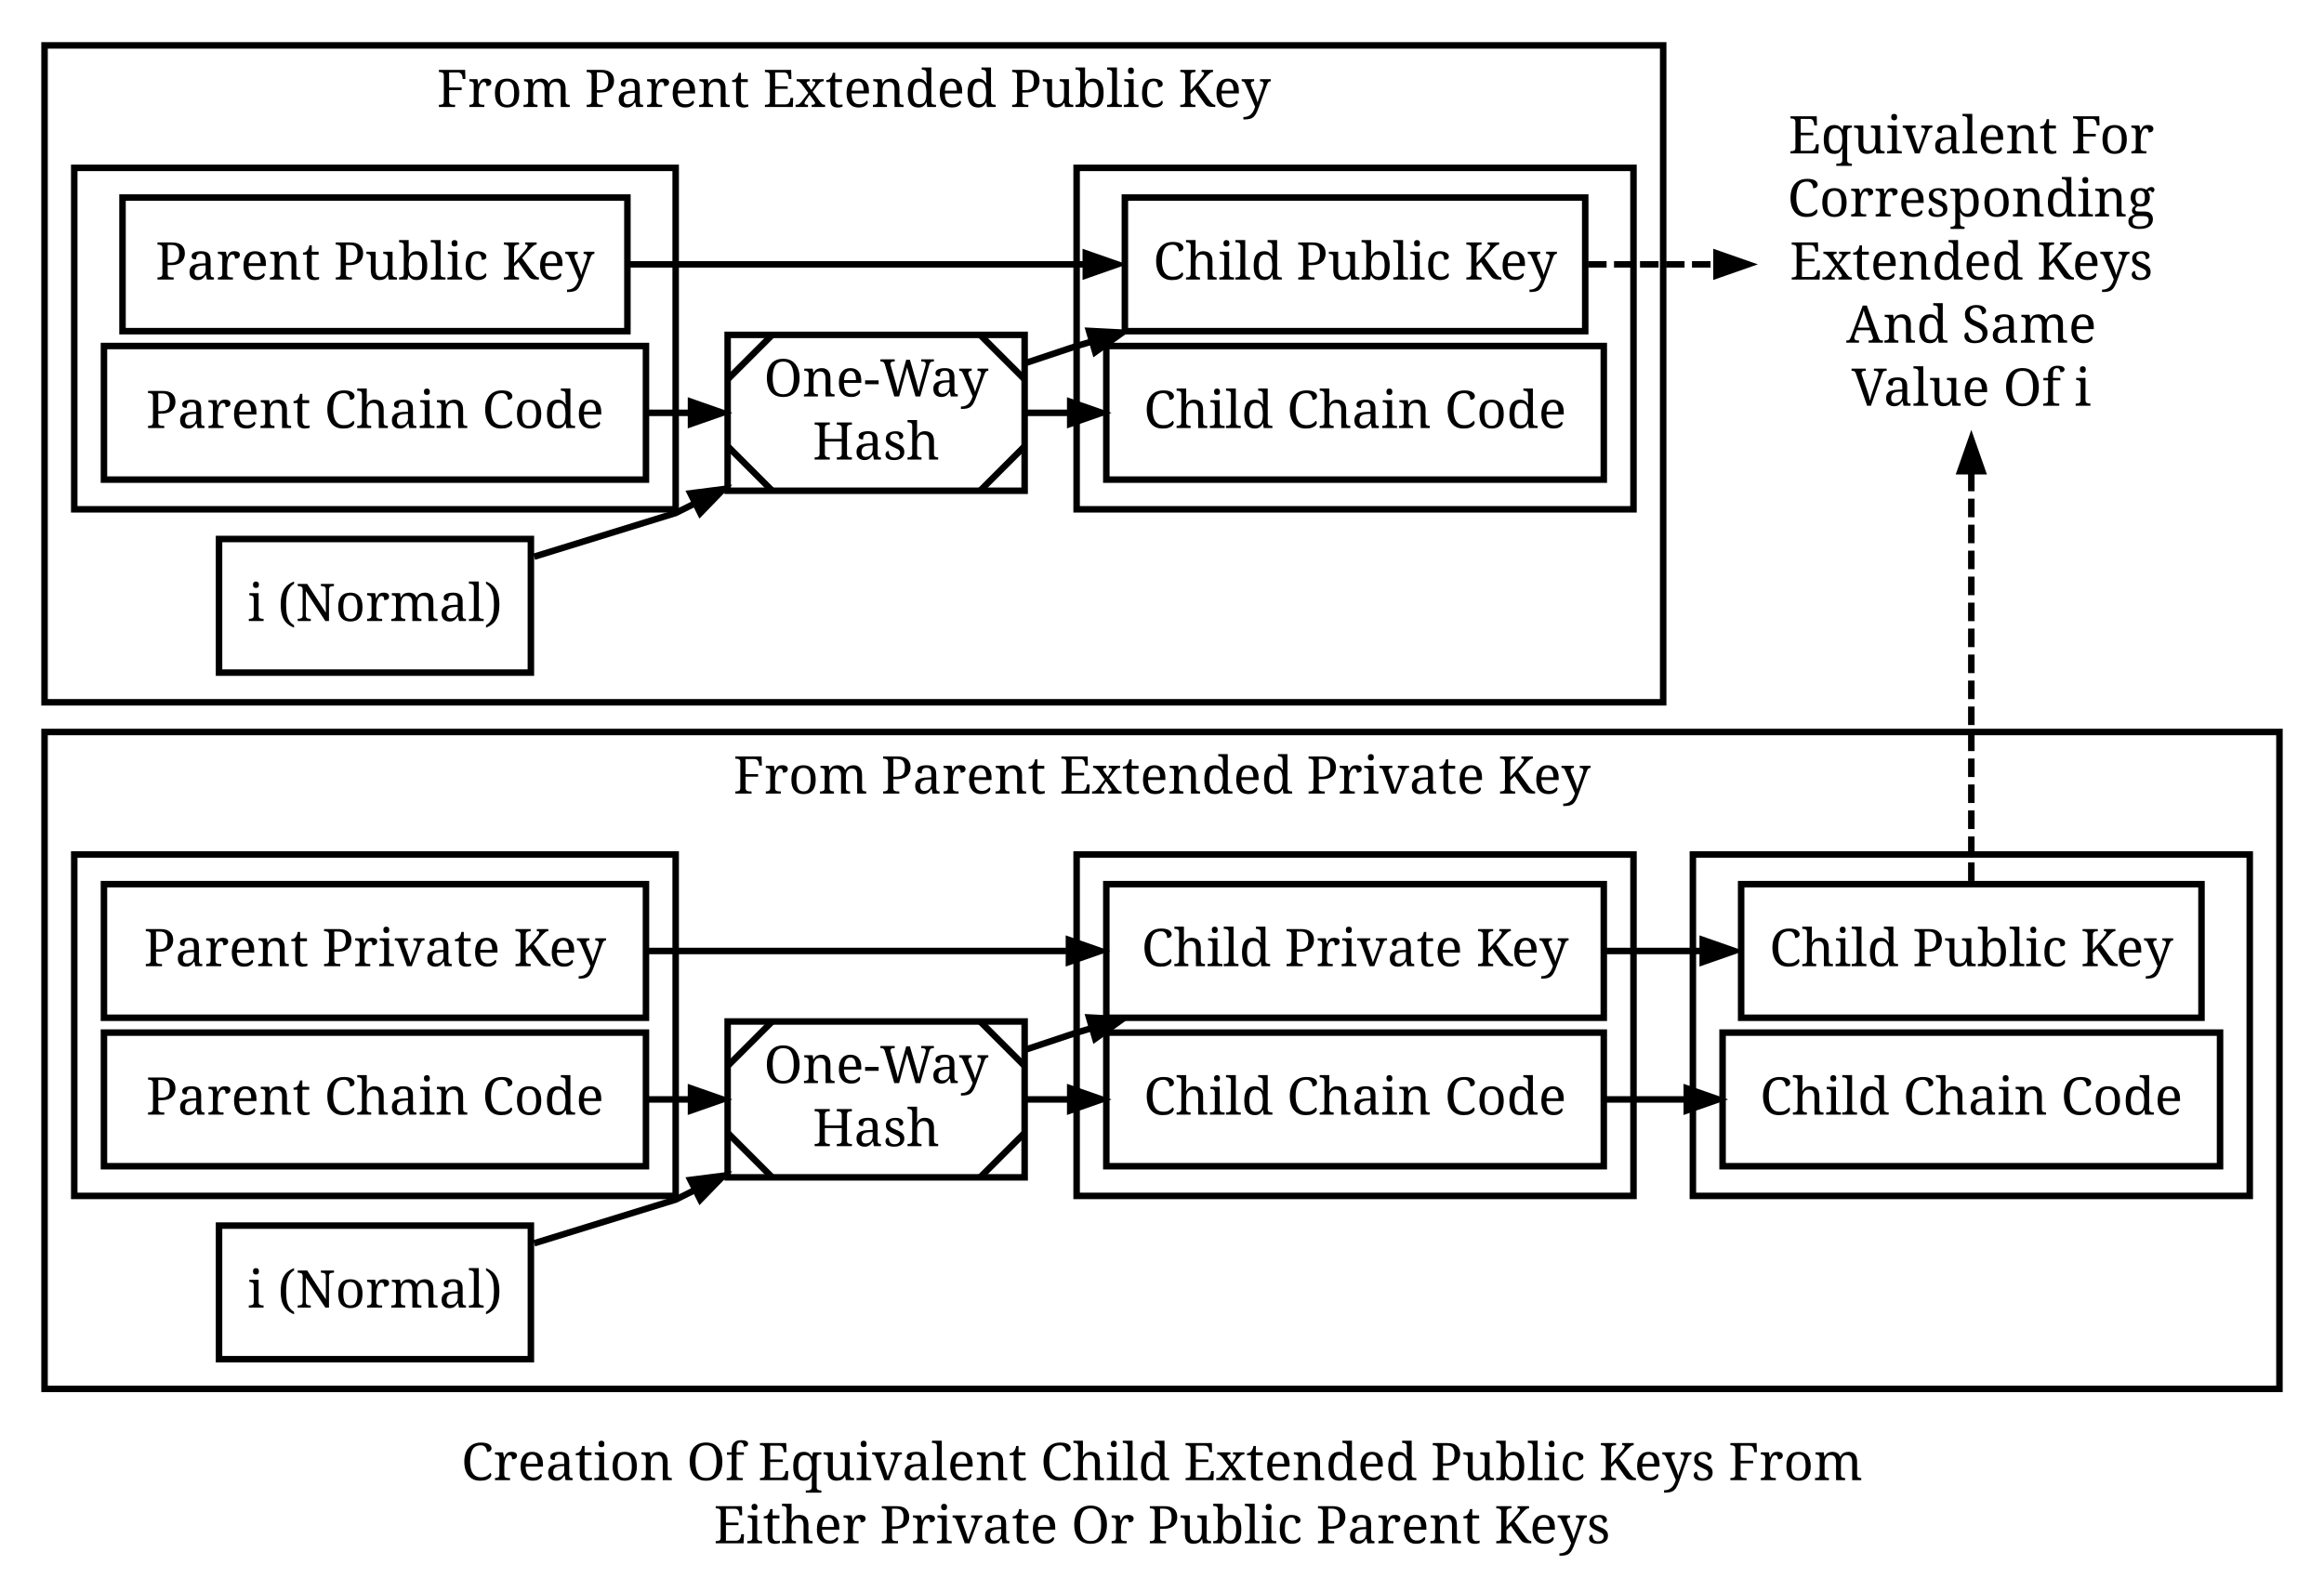
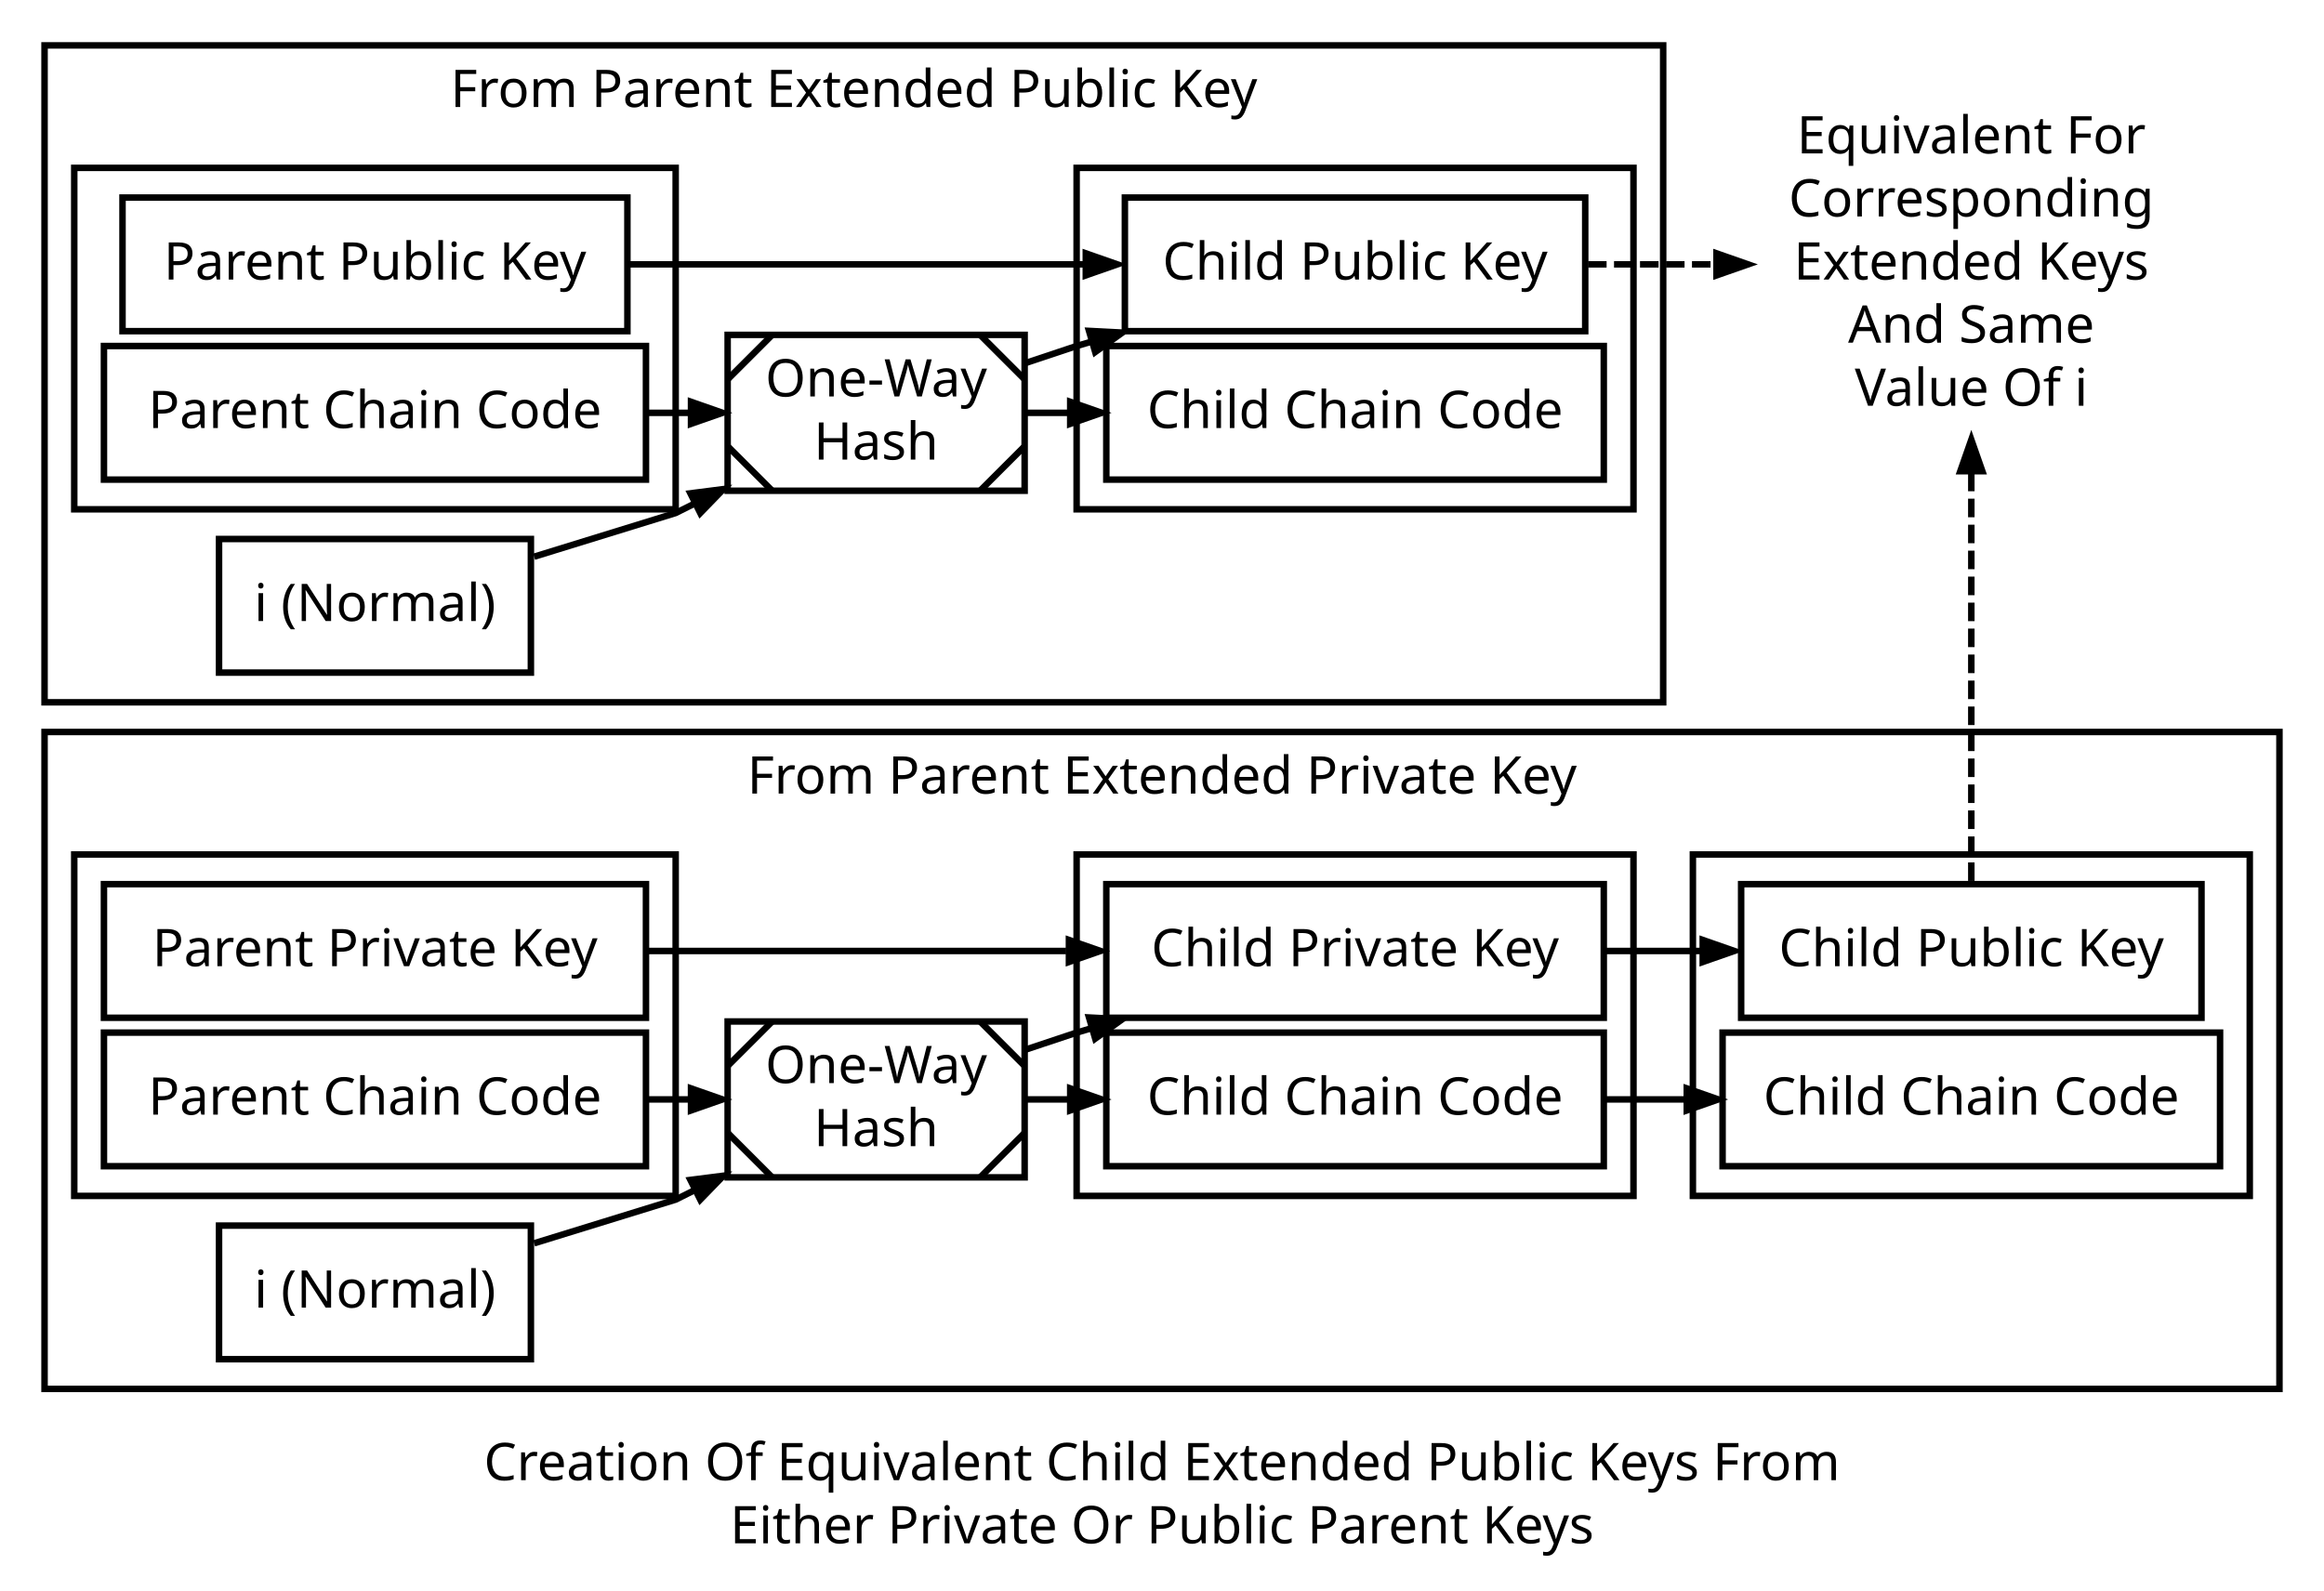
<svg xmlns="http://www.w3.org/2000/svg" width="450pt" height="308pt" viewBox="0.00 0.00 450.00 307.67">
  <g id="graph1" class="graph" transform="scale(0.71885 0.71885) rotate(0) translate(4 424)">
    <polygon fill="white" stroke="white" points="-4,5 -4,-424 623,-424 623,5 -4,5" />
-     <text text-anchor="middle" x="309" y="-25.4" font-family="Times Roman,serif" font-size="14.00">Creation Of Equivalent Child Extended Public Keys From</text>
-     <text text-anchor="middle" x="309" y="-8.4" font-family="Times Roman,serif" font-size="14.00">Either Private Or Public Parent Keys</text>
+     <text text-anchor="middle" x="309" y="-25.4" font-family="Sans" font-size="14.00">Creation Of Equivalent Child Extended Public Keys From</text>
+     <text text-anchor="middle" x="309" y="-8.4" font-family="Sans" font-size="14.00">Either Private Or Public Parent Keys</text>
    <g id="graph2" class="cluster">
      <polygon fill="none" stroke="black" stroke-width="1.75" points="8,-50 8,-227 610,-227 610,-50 8,-50" />
-       <text text-anchor="middle" x="309" y="-210.4" font-family="Times Roman,serif" font-size="14.00">From Parent Extended Private Key</text>
+       <text text-anchor="middle" x="309" y="-210.4" font-family="Sans" font-size="14.00">From Parent Extended Private Key</text>
    </g>
    <g id="graph3" class="cluster">
      <polygon fill="none" stroke="black" stroke-width="1.75" points="16,-102 16,-194 178,-194 178,-102 16,-102" />
    </g>
    <g id="graph4" class="cluster">
      <polygon fill="none" stroke="black" stroke-width="1.75" points="286,-102 286,-194 436,-194 436,-102 286,-102" />
    </g>
    <g id="graph5" class="cluster">
      <polygon fill="none" stroke="black" stroke-width="1.75" points="452,-102 452,-194 602,-194 602,-102 452,-102" />
    </g>
    <g id="graph6" class="cluster">
      <polygon fill="none" stroke="black" stroke-width="1.75" points="8,-235 8,-412 444,-412 444,-235 8,-235" />
-       <text text-anchor="middle" x="226" y="-395.4" font-family="Times Roman,serif" font-size="14.00">From Parent Extended Public Key</text>
+       <text text-anchor="middle" x="226" y="-395.4" font-family="Sans" font-size="14.00">From Parent Extended Public Key</text>
    </g>
    <g id="graph7" class="cluster">
      <polygon fill="none" stroke="black" stroke-width="1.75" points="16,-287 16,-379 178,-379 178,-287 16,-287" />
    </g>
    <g id="graph8" class="cluster">
      <polygon fill="none" stroke="black" stroke-width="1.75" points="286,-287 286,-379 436,-379 436,-287 286,-287" />
    </g>
    <g id="node3" class="node">
      <polygon fill="none" stroke="black" stroke-width="1.75" points="170,-186 24,-186 24,-150 170,-150 170,-186" />
-       <text text-anchor="middle" x="97" y="-163.9" font-family="Times Roman,serif" font-size="14.00">Parent Private Key</text>
+       <text text-anchor="middle" x="97" y="-163.9" font-family="Sans" font-size="14.00">Parent Private Key</text>
    </g>
    <g id="node6" class="node">
      <polygon fill="none" stroke="black" stroke-width="1.75" points="428,-186 294,-186 294,-150 428,-150 428,-186" />
-       <text text-anchor="middle" x="361" y="-163.9" font-family="Times Roman,serif" font-size="14.00">Child Private Key</text>
+       <text text-anchor="middle" x="361" y="-163.9" font-family="Sans" font-size="14.00">Child Private Key</text>
    </g>
    <g id="edge14" class="edge">
      <path fill="none" stroke="black" stroke-width="1.75" d="M170.188,-168C205.326,-168 247.454,-168 283.176,-168" />
      <polygon fill="black" stroke="black" points="283.555,-171.5 293.555,-168 283.555,-164.5 283.555,-171.5" />
    </g>
    <g id="node4" class="node">
      <polygon fill="none" stroke="black" stroke-width="1.75" points="170,-146 24,-146 24,-110 170,-110 170,-146" />
-       <text text-anchor="middle" x="97" y="-123.9" font-family="Times Roman,serif" font-size="14.00">Parent Chain Code</text>
+       <text text-anchor="middle" x="97" y="-123.9" font-family="Sans" font-size="14.00">Parent Chain Code</text>
    </g>
    <g id="node11" class="node">
      <polygon fill="none" stroke="black" stroke-width="1.75" points="272,-149 192,-149 192,-107 272,-107 272,-149" />
      <polyline fill="none" stroke="black" stroke-width="1.75" points="204,-149 192,-137 " />
      <polyline fill="none" stroke="black" stroke-width="1.75" points="192,-119 204,-107 " />
      <polyline fill="none" stroke="black" stroke-width="1.75" points="260,-107 272,-119 " />
      <polyline fill="none" stroke="black" stroke-width="1.75" points="272,-137 260,-149 " />
-       <text text-anchor="middle" x="232" y="-132.4" font-family="Times Roman,serif" font-size="14.00">One-Way</text>
-       <text text-anchor="middle" x="232" y="-115.4" font-family="Times Roman,serif" font-size="14.00">Hash</text>
+       <text text-anchor="middle" x="232" y="-132.4" font-family="Sans" font-size="14.00">One-Way</text>
+       <text text-anchor="middle" x="232" y="-115.4" font-family="Sans" font-size="14.00">Hash</text>
    </g>
    <g id="edge6" class="edge">
      <path fill="none" stroke="black" stroke-width="1.75" d="M170.032,-128C173.876,-128 177.696,-128 181.441,-128" />
      <polygon fill="black" stroke="black" points="181.758,-131.5 191.758,-128 181.758,-124.5 181.758,-131.5" />
    </g>
    <g id="node9" class="node">
      <polygon fill="none" stroke="black" stroke-width="1.75" points="589,-186 465,-186 465,-150 589,-150 589,-186" />
-       <text text-anchor="middle" x="527" y="-163.9" font-family="Times Roman,serif" font-size="14.00">Child Public Key</text>
+       <text text-anchor="middle" x="527" y="-163.9" font-family="Sans" font-size="14.00">Child Public Key</text>
    </g>
    <g id="edge16" class="edge">
      <path fill="none" stroke="black" stroke-width="1.75" d="M428.04,-168C436.642,-168 445.481,-168 454.17,-168" />
      <polygon fill="black" stroke="black" points="454.277,-171.5 464.277,-168 454.277,-164.5 454.277,-171.5" />
    </g>
    <g id="node7" class="node">
      <polygon fill="none" stroke="black" stroke-width="1.75" points="428,-146 294,-146 294,-110 428,-110 428,-146" />
-       <text text-anchor="middle" x="361" y="-123.9" font-family="Times Roman,serif" font-size="14.00">Child Chain Code</text>
+       <text text-anchor="middle" x="361" y="-123.9" font-family="Sans" font-size="14.00">Child Chain Code</text>
    </g>
    <g id="node10" class="node">
      <polygon fill="none" stroke="black" stroke-width="1.75" points="594,-146 460,-146 460,-110 594,-110 594,-146" />
-       <text text-anchor="middle" x="527" y="-123.9" font-family="Times Roman,serif" font-size="14.00">Child Chain Code</text>
+       <text text-anchor="middle" x="527" y="-123.9" font-family="Sans" font-size="14.00">Child Chain Code</text>
    </g>
    <g id="edge18" class="edge">
      <path fill="none" stroke="black" stroke-width="1.75" d="M428.04,-128C435.196,-128 442.516,-128 449.777,-128" />
      <polygon fill="black" stroke="black" points="449.98,-131.5 459.98,-128 449.98,-124.5 449.98,-131.5" />
    </g>
    <g id="edge10" class="edge">
      <path fill="none" stroke="black" stroke-width="1.75" d="M272.094,-141.365C280.047,-144.016 286,-146 286,-146 286,-146 287.362,-146.4 289.719,-147.091" />
      <polygon fill="black" stroke="black" points="288.828,-150.477 299.408,-149.933 290.798,-143.76 288.828,-150.477" />
    </g>
    <g id="edge12" class="edge">
      <path fill="none" stroke="black" stroke-width="1.75" d="M272.109,-128C275.911,-128 279.846,-128 283.848,-128" />
      <polygon fill="black" stroke="black" points="283.899,-131.5 293.899,-128 283.899,-124.5 283.899,-131.5" />
    </g>
    <g id="node12" class="node">
      <polygon fill="none" stroke="black" stroke-width="1.75" points="139,-94 55,-94 55,-58 139,-58 139,-94" />
-       <text text-anchor="middle" x="97" y="-71.9" font-family="Times Roman,serif" font-size="14.00">i (Normal)</text>
+       <text text-anchor="middle" x="97" y="-71.9" font-family="Sans" font-size="14.00">i (Normal)</text>
    </g>
    <g id="edge8" class="edge">
      <path fill="none" stroke="black" stroke-width="1.75" d="M139.872,-89.232C159.301,-95.229 178,-101 178,-101 178,-101 179.884,-101.942 182.947,-103.474" />
      <polygon fill="black" stroke="black" points="181.397,-106.611 191.906,-107.953 184.527,-100.35 181.397,-106.611" />
    </g>
    <g id="node20" class="node">
-       <text text-anchor="middle" x="527" y="-382.9" font-family="Times Roman,serif" font-size="14.00">Equivalent For</text>
-       <text text-anchor="middle" x="527" y="-365.9" font-family="Times Roman,serif" font-size="14.00">Corresponding</text>
-       <text text-anchor="middle" x="527" y="-348.9" font-family="Times Roman,serif" font-size="14.00">Extended Keys</text>
-       <text text-anchor="middle" x="527" y="-331.9" font-family="Times Roman,serif" font-size="14.00">And Same</text>
-       <text text-anchor="middle" x="527" y="-314.9" font-family="Times Roman,serif" font-size="14.00">Value Of i</text>
+       <text text-anchor="middle" x="527" y="-382.9" font-family="Sans" font-size="14.00">Equivalent For</text>
+       <text text-anchor="middle" x="527" y="-365.9" font-family="Sans" font-size="14.00">Corresponding</text>
+       <text text-anchor="middle" x="527" y="-348.9" font-family="Sans" font-size="14.00">Extended Keys</text>
+       <text text-anchor="middle" x="527" y="-331.9" font-family="Sans" font-size="14.00">And Same</text>
+       <text text-anchor="middle" x="527" y="-314.9" font-family="Sans" font-size="14.00">Value Of i</text>
    </g>
    <g id="edge20" class="edge">
      <path fill="none" stroke="black" stroke-width="1.75" stroke-dasharray="5,2" d="M527,-296.86C527,-293.434 527,-291.333 527,-291.333 527,-291.333 527,-229.667 527,-229.667 527,-229.667 527,-204.359 527,-186.169" />
      <polygon fill="black" stroke="black" points="523.5,-296.894 527,-306.894 530.5,-296.894 523.5,-296.894" />
    </g>
    <g id="node22" class="node">
      <polygon fill="none" stroke="black" stroke-width="1.75" points="423,-371 299,-371 299,-335 423,-335 423,-371" />
-       <text text-anchor="middle" x="361" y="-348.9" font-family="Times Roman,serif" font-size="14.00">Child Public Key</text>
+       <text text-anchor="middle" x="361" y="-348.9" font-family="Sans" font-size="14.00">Child Public Key</text>
    </g>
    <g id="edge22" class="edge">
      <path fill="none" stroke="black" stroke-width="1.75" stroke-dasharray="5,2" d="M423.757,-353C434.864,-353 446.486,-353 457.759,-353" />
      <polygon fill="black" stroke="black" points="457.989,-356.5 467.989,-353 457.989,-349.5 457.989,-356.5" />
    </g>
    <g id="node26" class="node">
      <polygon fill="none" stroke="black" stroke-width="1.75" points="165,-371 29,-371 29,-335 165,-335 165,-371" />
-       <text text-anchor="middle" x="97" y="-348.9" font-family="Times Roman,serif" font-size="14.00">Parent Public Key</text>
+       <text text-anchor="middle" x="97" y="-348.9" font-family="Sans" font-size="14.00">Parent Public Key</text>
    </g>
    <g id="edge35" class="edge">
      <path fill="none" stroke="black" stroke-width="1.75" d="M165.674,-353C203.259,-353 249.822,-353 288.057,-353" />
      <polygon fill="black" stroke="black" points="288.096,-356.5 298.096,-353 288.096,-349.5 288.096,-356.5" />
    </g>
    <g id="node27" class="node">
      <polygon fill="none" stroke="black" stroke-width="1.75" points="170,-331 24,-331 24,-295 170,-295 170,-331" />
-       <text text-anchor="middle" x="97" y="-308.9" font-family="Times Roman,serif" font-size="14.00">Parent Chain Code</text>
+       <text text-anchor="middle" x="97" y="-308.9" font-family="Sans" font-size="14.00">Parent Chain Code</text>
    </g>
    <g id="node30" class="node">
      <polygon fill="none" stroke="black" stroke-width="1.75" points="272,-334 192,-334 192,-292 272,-292 272,-334" />
      <polyline fill="none" stroke="black" stroke-width="1.75" points="204,-334 192,-322 " />
      <polyline fill="none" stroke="black" stroke-width="1.75" points="192,-304 204,-292 " />
      <polyline fill="none" stroke="black" stroke-width="1.75" points="260,-292 272,-304 " />
      <polyline fill="none" stroke="black" stroke-width="1.75" points="272,-322 260,-334 " />
-       <text text-anchor="middle" x="232" y="-317.4" font-family="Times Roman,serif" font-size="14.00">One-Way</text>
-       <text text-anchor="middle" x="232" y="-300.4" font-family="Times Roman,serif" font-size="14.00">Hash</text>
+       <text text-anchor="middle" x="232" y="-317.4" font-family="Sans" font-size="14.00">One-Way</text>
+       <text text-anchor="middle" x="232" y="-300.4" font-family="Sans" font-size="14.00">Hash</text>
    </g>
    <g id="edge27" class="edge">
      <path fill="none" stroke="black" stroke-width="1.75" d="M170.032,-313C173.876,-313 177.696,-313 181.441,-313" />
      <polygon fill="black" stroke="black" points="181.758,-316.5 191.758,-313 181.758,-309.5 181.758,-316.5" />
    </g>
    <g id="node29" class="node">
      <polygon fill="none" stroke="black" stroke-width="1.75" points="428,-331 294,-331 294,-295 428,-295 428,-331" />
-       <text text-anchor="middle" x="361" y="-308.9" font-family="Times Roman,serif" font-size="14.00">Child Chain Code</text>
+       <text text-anchor="middle" x="361" y="-308.9" font-family="Sans" font-size="14.00">Child Chain Code</text>
    </g>
    <g id="edge31" class="edge">
      <path fill="none" stroke="black" stroke-width="1.75" d="M272.094,-326.365C280.047,-329.016 286,-331 286,-331 286,-331 287.362,-331.4 289.719,-332.091" />
      <polygon fill="black" stroke="black" points="288.828,-335.477 299.408,-334.933 290.798,-328.76 288.828,-335.477" />
    </g>
    <g id="edge33" class="edge">
      <path fill="none" stroke="black" stroke-width="1.75" d="M272.109,-313C275.911,-313 279.846,-313 283.848,-313" />
      <polygon fill="black" stroke="black" points="283.899,-316.5 293.899,-313 283.899,-309.5 283.899,-316.5" />
    </g>
    <g id="node31" class="node">
      <polygon fill="none" stroke="black" stroke-width="1.75" points="139,-279 55,-279 55,-243 139,-243 139,-279" />
-       <text text-anchor="middle" x="97" y="-256.9" font-family="Times Roman,serif" font-size="14.00">i (Normal)</text>
+       <text text-anchor="middle" x="97" y="-256.9" font-family="Sans" font-size="14.00">i (Normal)</text>
    </g>
    <g id="edge29" class="edge">
      <path fill="none" stroke="black" stroke-width="1.75" d="M139.872,-274.232C159.301,-280.229 178,-286 178,-286 178,-286 179.884,-286.942 182.947,-288.474" />
      <polygon fill="black" stroke="black" points="181.397,-291.611 191.906,-292.953 184.527,-285.35 181.397,-291.611" />
    </g>
  </g>
</svg>
